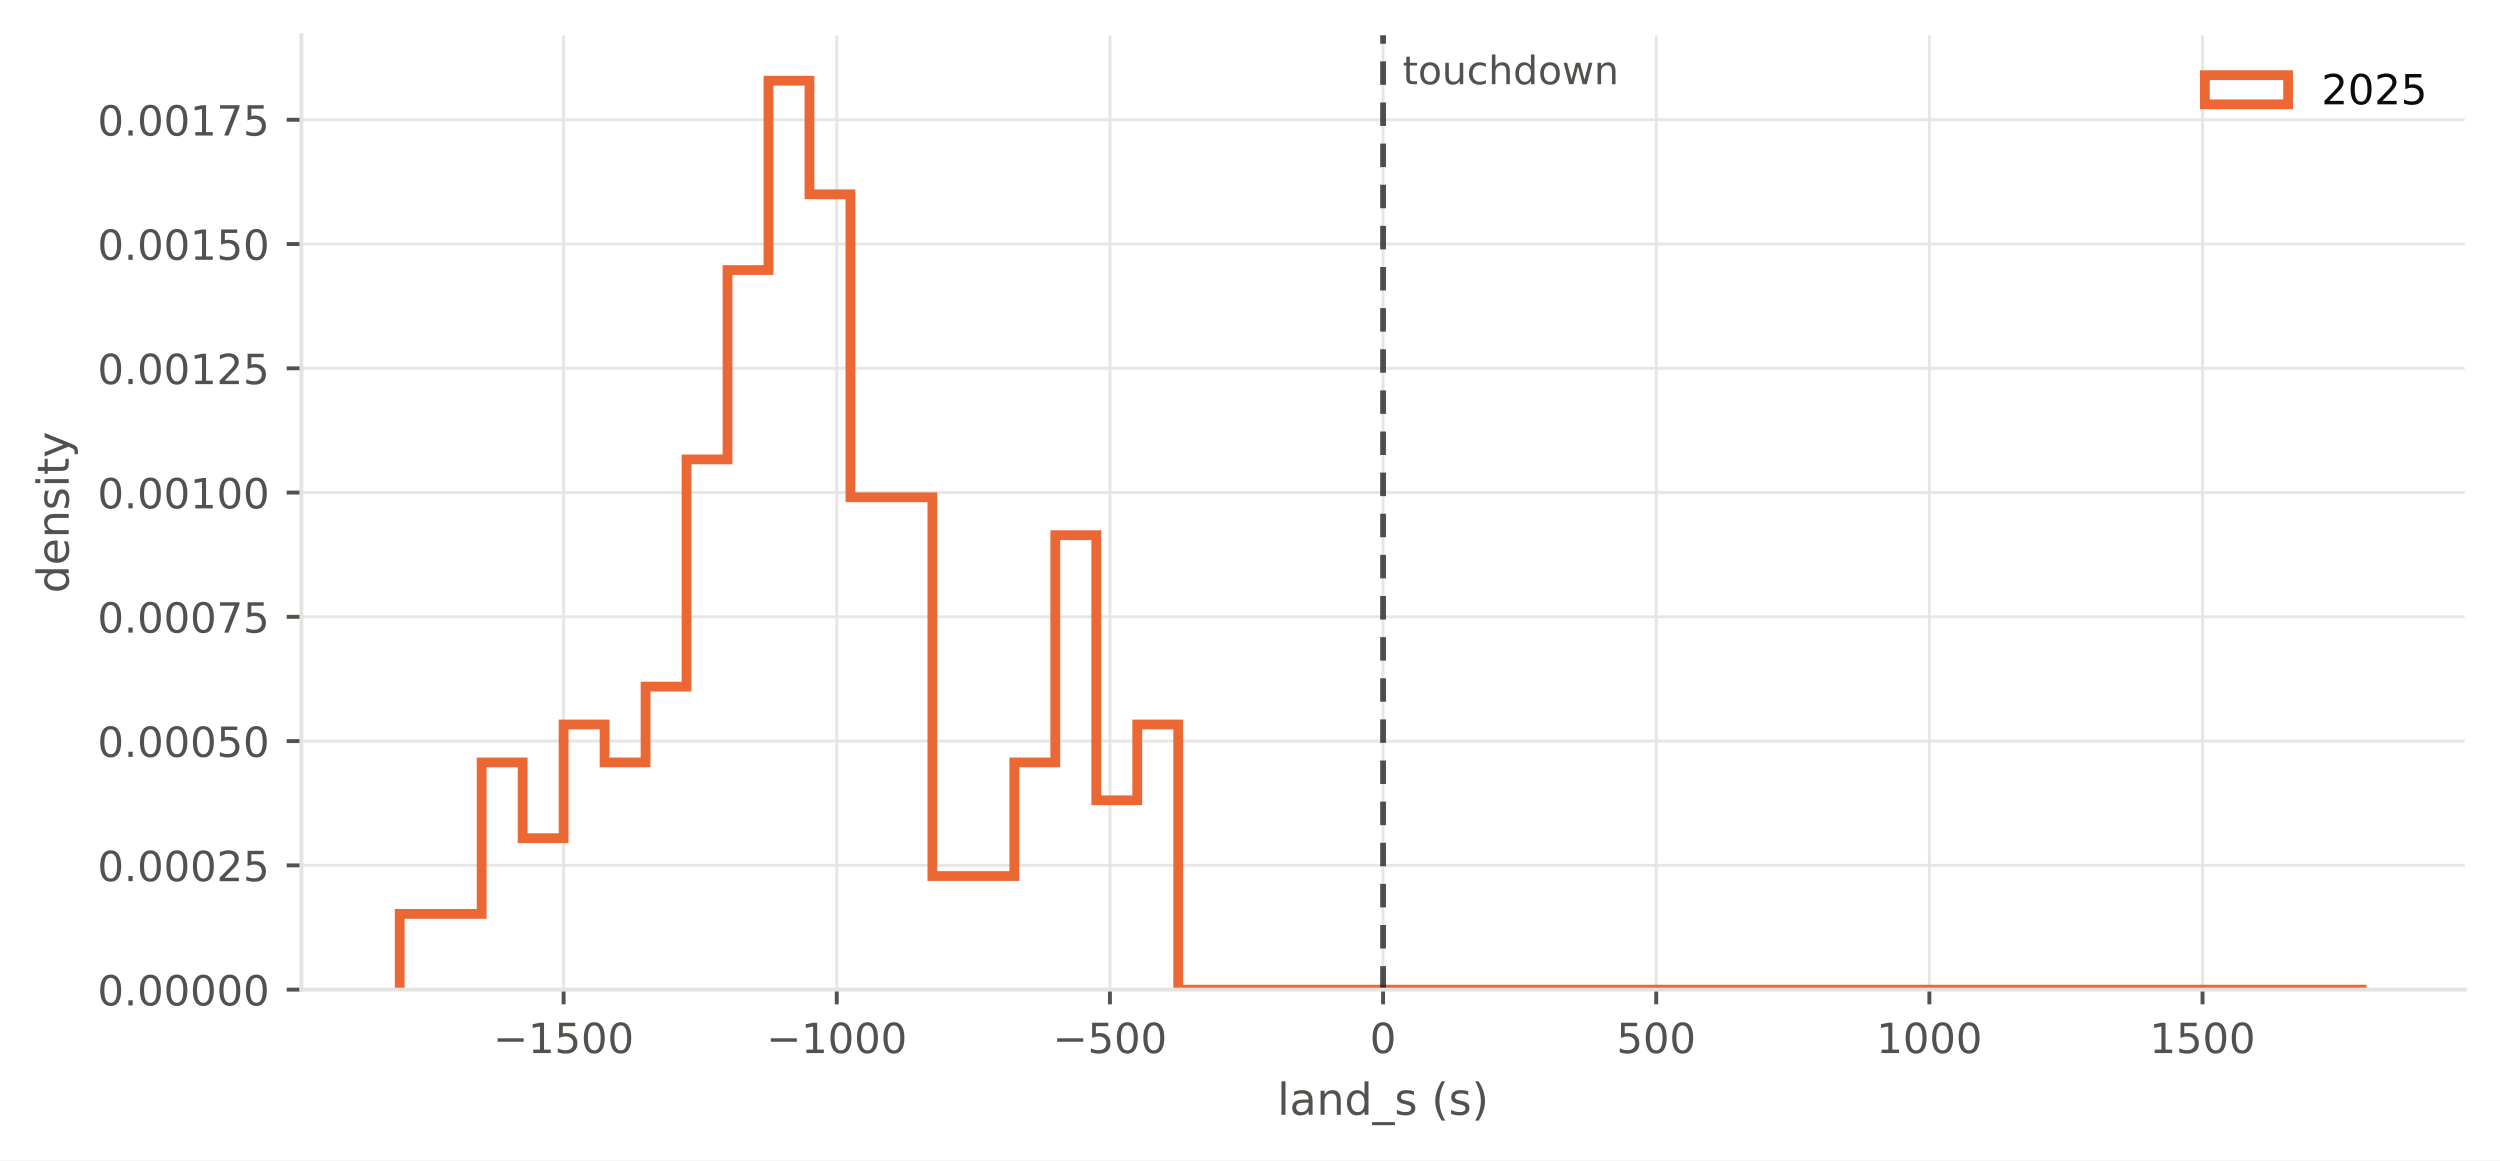
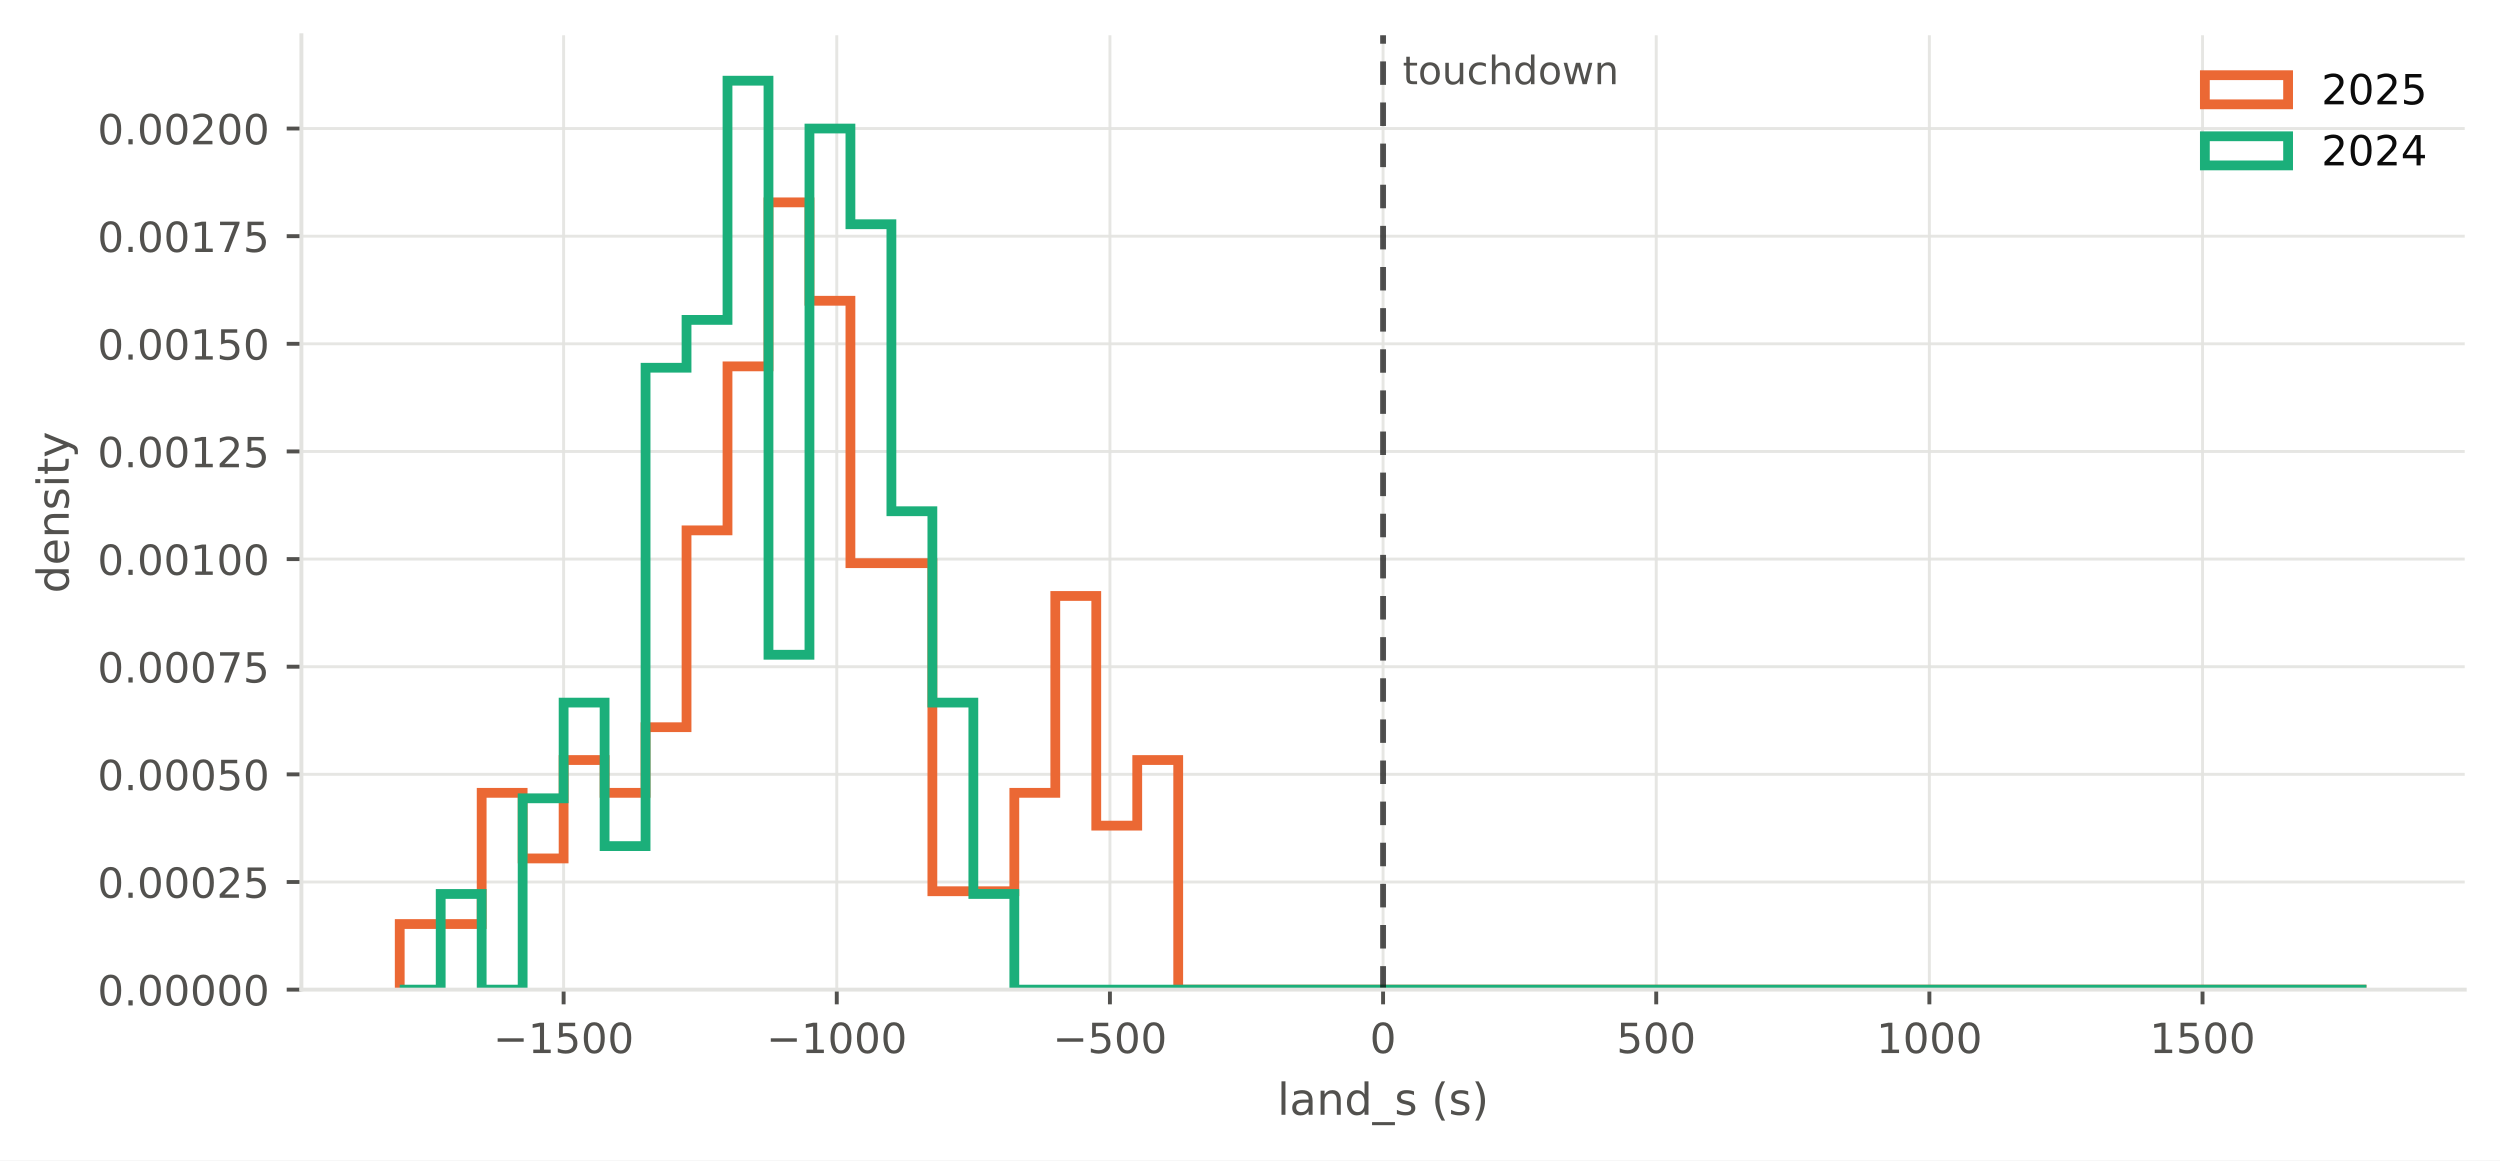
<svg xmlns="http://www.w3.org/2000/svg" xmlns:xlink="http://www.w3.org/1999/xlink" width="510.633pt" height="237.022pt" viewBox="0 0 510.633 237.022" version="1.1">
  <defs>
    <style type="text/css">*{stroke-linejoin: round; stroke-linecap: butt}</style>
  </defs>
  <g id="figure_1">
    <g id="patch_1">
      <path d="M 0 237.022  L 510.633 237.022  L 510.633 0  L 0 0  z " style="fill: #ffffff" />
    </g>
    <g id="axes_1">
      <g id="patch_2">
        <path d="M 61.56 202.135  L 503.433 202.135  L 503.433 7.2  L 61.56 7.2  z " style="fill: #ffffff" />
      </g>
      <g id="matplotlib.axis_1">
        <g id="xtick_1">
          <g id="line2d_1">
-             <path d="M 115.121 202.135  L 115.121 7.2  " clip-path="url(#pc9e63bbd7b)" style="fill: none; stroke: #e3e3e0; stroke-opacity: 0.9; stroke-width: 0.6; stroke-linecap: square" />
+             <path d="M 115.121 202.135  L 115.121 7.2  " clip-path="url(#pbd5576eb30)" style="fill: none; stroke: #e3e3e0; stroke-opacity: 0.9; stroke-width: 0.6; stroke-linecap: square" />
          </g>
          <g id="line2d_2">
            <defs>
-               <path id="mfdd8ce9724" d="M 0 0  L 0 3  " style="stroke: #52514e; stroke-width: 0.8" />
+               <path id="mce27f25fb5" d="M 0 0  L 0 3  " style="stroke: #52514e; stroke-width: 0.8" />
            </defs>
            <g>
-               <use xlink:href="#mfdd8ce9724" x="115.121" y="202.135" style="fill: #52514e; stroke: #52514e; stroke-width: 0.8" />
+               <use xlink:href="#mce27f25fb5" x="115.121" y="202.135" style="fill: #52514e; stroke: #52514e; stroke-width: 0.8" />
            </g>
          </g>
          <g id="text_1">
            <g style="fill: #52514e" transform="translate(100.7432 215.0939) scale(0.085 -0.085)">
              <defs>
                <path id="DejaVuSans-2212" d="M 678 2272  L 4684 2272  L 4684 1741  L 678 1741  L 678 2272  z " transform="scale(0.015625)" />
                <path id="DejaVuSans-31" d="M 794 531  L 1825 531  L 1825 4091  L 703 3866  L 703 4441  L 1819 4666  L 2450 4666  L 2450 531  L 3481 531  L 3481 0  L 794 0  L 794 531  z " transform="scale(0.015625)" />
                <path id="DejaVuSans-35" d="M 691 4666  L 3169 4666  L 3169 4134  L 1269 4134  L 1269 2991  Q 1406 3038 1543 3061  Q 1681 3084 1819 3084  Q 2600 3084 3056 2656  Q 3513 2228 3513 1497  Q 3513 744 3044 326  Q 2575 -91 1722 -91  Q 1428 -91 1123 -41  Q 819 9 494 109  L 494 744  Q 775 591 1075 516  Q 1375 441 1709 441  Q 2250 441 2565 725  Q 2881 1009 2881 1497  Q 2881 1984 2565 2268  Q 2250 2553 1709 2553  Q 1456 2553 1204 2497  Q 953 2441 691 2322  L 691 4666  z " transform="scale(0.015625)" />
                <path id="DejaVuSans-30" d="M 2034 4250  Q 1547 4250 1301 3770  Q 1056 3291 1056 2328  Q 1056 1369 1301 889  Q 1547 409 2034 409  Q 2525 409 2770 889  Q 3016 1369 3016 2328  Q 3016 3291 2770 3770  Q 2525 4250 2034 4250  z M 2034 4750  Q 2819 4750 3233 4129  Q 3647 3509 3647 2328  Q 3647 1150 3233 529  Q 2819 -91 2034 -91  Q 1250 -91 836 529  Q 422 1150 422 2328  Q 422 3509 836 4129  Q 1250 4750 2034 4750  z " transform="scale(0.015625)" />
              </defs>
              <use xlink:href="#DejaVuSans-2212" />
              <use xlink:href="#DejaVuSans-31" transform="translate(83.78906 0)" />
              <use xlink:href="#DejaVuSans-35" transform="translate(147.4121 0)" />
              <use xlink:href="#DejaVuSans-30" transform="translate(211.0352 0)" />
              <use xlink:href="#DejaVuSans-30" transform="translate(274.6582 0)" />
            </g>
          </g>
        </g>
        <g id="xtick_2">
          <g id="line2d_3">
-             <path d="M 170.913 202.135  L 170.913 7.2  " clip-path="url(#pc9e63bbd7b)" style="fill: none; stroke: #e3e3e0; stroke-opacity: 0.9; stroke-width: 0.6; stroke-linecap: square" />
+             <path d="M 170.913 202.135  L 170.913 7.2  " clip-path="url(#pbd5576eb30)" style="fill: none; stroke: #e3e3e0; stroke-opacity: 0.9; stroke-width: 0.6; stroke-linecap: square" />
          </g>
          <g id="line2d_4">
            <g>
-               <use xlink:href="#mfdd8ce9724" x="170.913" y="202.135" style="fill: #52514e; stroke: #52514e; stroke-width: 0.8" />
+               <use xlink:href="#mce27f25fb5" x="170.913" y="202.135" style="fill: #52514e; stroke: #52514e; stroke-width: 0.8" />
            </g>
          </g>
          <g id="text_2">
            <g style="fill: #52514e" transform="translate(156.5352 215.0939) scale(0.085 -0.085)">
              <use xlink:href="#DejaVuSans-2212" />
              <use xlink:href="#DejaVuSans-31" transform="translate(83.78906 0)" />
              <use xlink:href="#DejaVuSans-30" transform="translate(147.4121 0)" />
              <use xlink:href="#DejaVuSans-30" transform="translate(211.0352 0)" />
              <use xlink:href="#DejaVuSans-30" transform="translate(274.6582 0)" />
            </g>
          </g>
        </g>
        <g id="xtick_3">
          <g id="line2d_5">
-             <path d="M 226.705 202.135  L 226.705 7.2  " clip-path="url(#pc9e63bbd7b)" style="fill: none; stroke: #e3e3e0; stroke-opacity: 0.9; stroke-width: 0.6; stroke-linecap: square" />
+             <path d="M 226.705 202.135  L 226.705 7.2  " clip-path="url(#pbd5576eb30)" style="fill: none; stroke: #e3e3e0; stroke-opacity: 0.9; stroke-width: 0.6; stroke-linecap: square" />
          </g>
          <g id="line2d_6">
            <g>
-               <use xlink:href="#mfdd8ce9724" x="226.705" y="202.135" style="fill: #52514e; stroke: #52514e; stroke-width: 0.8" />
+               <use xlink:href="#mce27f25fb5" x="226.705" y="202.135" style="fill: #52514e; stroke: #52514e; stroke-width: 0.8" />
            </g>
          </g>
          <g id="text_3">
            <g style="fill: #52514e" transform="translate(215.0313 215.0939) scale(0.085 -0.085)">
              <use xlink:href="#DejaVuSans-2212" />
              <use xlink:href="#DejaVuSans-35" transform="translate(83.78906 0)" />
              <use xlink:href="#DejaVuSans-30" transform="translate(147.4121 0)" />
              <use xlink:href="#DejaVuSans-30" transform="translate(211.0352 0)" />
            </g>
          </g>
        </g>
        <g id="xtick_4">
          <g id="line2d_7">
-             <path d="M 282.497 202.135  L 282.497 7.2  " clip-path="url(#pc9e63bbd7b)" style="fill: none; stroke: #e3e3e0; stroke-opacity: 0.9; stroke-width: 0.6; stroke-linecap: square" />
+             <path d="M 282.497 202.135  L 282.497 7.2  " clip-path="url(#pbd5576eb30)" style="fill: none; stroke: #e3e3e0; stroke-opacity: 0.9; stroke-width: 0.6; stroke-linecap: square" />
          </g>
          <g id="line2d_8">
            <g>
-               <use xlink:href="#mfdd8ce9724" x="282.497" y="202.135" style="fill: #52514e; stroke: #52514e; stroke-width: 0.8" />
+               <use xlink:href="#mce27f25fb5" x="282.497" y="202.135" style="fill: #52514e; stroke: #52514e; stroke-width: 0.8" />
            </g>
          </g>
          <g id="text_4">
            <g style="fill: #52514e" transform="translate(279.7928 215.0939) scale(0.085 -0.085)">
              <use xlink:href="#DejaVuSans-30" />
            </g>
          </g>
        </g>
        <g id="xtick_5">
          <g id="line2d_9">
-             <path d="M 338.289 202.135  L 338.289 7.2  " clip-path="url(#pc9e63bbd7b)" style="fill: none; stroke: #e3e3e0; stroke-opacity: 0.9; stroke-width: 0.6; stroke-linecap: square" />
+             <path d="M 338.289 202.135  L 338.289 7.2  " clip-path="url(#pbd5576eb30)" style="fill: none; stroke: #e3e3e0; stroke-opacity: 0.9; stroke-width: 0.6; stroke-linecap: square" />
          </g>
          <g id="line2d_10">
            <g>
-               <use xlink:href="#mfdd8ce9724" x="338.289" y="202.135" style="fill: #52514e; stroke: #52514e; stroke-width: 0.8" />
+               <use xlink:href="#mce27f25fb5" x="338.289" y="202.135" style="fill: #52514e; stroke: #52514e; stroke-width: 0.8" />
            </g>
          </g>
          <g id="text_5">
            <g style="fill: #52514e" transform="translate(330.1767 215.0939) scale(0.085 -0.085)">
              <use xlink:href="#DejaVuSans-35" />
              <use xlink:href="#DejaVuSans-30" transform="translate(63.62305 0)" />
              <use xlink:href="#DejaVuSans-30" transform="translate(127.2461 0)" />
            </g>
          </g>
        </g>
        <g id="xtick_6">
          <g id="line2d_11">
-             <path d="M 394.081 202.135  L 394.081 7.2  " clip-path="url(#pc9e63bbd7b)" style="fill: none; stroke: #e3e3e0; stroke-opacity: 0.9; stroke-width: 0.6; stroke-linecap: square" />
+             <path d="M 394.081 202.135  L 394.081 7.2  " clip-path="url(#pbd5576eb30)" style="fill: none; stroke: #e3e3e0; stroke-opacity: 0.9; stroke-width: 0.6; stroke-linecap: square" />
          </g>
          <g id="line2d_12">
            <g>
-               <use xlink:href="#mfdd8ce9724" x="394.081" y="202.135" style="fill: #52514e; stroke: #52514e; stroke-width: 0.8" />
+               <use xlink:href="#mce27f25fb5" x="394.081" y="202.135" style="fill: #52514e; stroke: #52514e; stroke-width: 0.8" />
            </g>
          </g>
          <g id="text_6">
            <g style="fill: #52514e" transform="translate(383.2646 215.0939) scale(0.085 -0.085)">
              <use xlink:href="#DejaVuSans-31" />
              <use xlink:href="#DejaVuSans-30" transform="translate(63.62305 0)" />
              <use xlink:href="#DejaVuSans-30" transform="translate(127.2461 0)" />
              <use xlink:href="#DejaVuSans-30" transform="translate(190.8691 0)" />
            </g>
          </g>
        </g>
        <g id="xtick_7">
          <g id="line2d_13">
-             <path d="M 449.873 202.135  L 449.873 7.2  " clip-path="url(#pc9e63bbd7b)" style="fill: none; stroke: #e3e3e0; stroke-opacity: 0.9; stroke-width: 0.6; stroke-linecap: square" />
+             <path d="M 449.873 202.135  L 449.873 7.2  " clip-path="url(#pbd5576eb30)" style="fill: none; stroke: #e3e3e0; stroke-opacity: 0.9; stroke-width: 0.6; stroke-linecap: square" />
          </g>
          <g id="line2d_14">
            <g>
-               <use xlink:href="#mfdd8ce9724" x="449.873" y="202.135" style="fill: #52514e; stroke: #52514e; stroke-width: 0.8" />
+               <use xlink:href="#mce27f25fb5" x="449.873" y="202.135" style="fill: #52514e; stroke: #52514e; stroke-width: 0.8" />
            </g>
          </g>
          <g id="text_7">
            <g style="fill: #52514e" transform="translate(439.0566 215.0939) scale(0.085 -0.085)">
              <use xlink:href="#DejaVuSans-31" />
              <use xlink:href="#DejaVuSans-35" transform="translate(63.62305 0)" />
              <use xlink:href="#DejaVuSans-30" transform="translate(127.2461 0)" />
              <use xlink:href="#DejaVuSans-30" transform="translate(190.8691 0)" />
            </g>
          </g>
        </g>
        <g id="text_8">
          <g style="fill: #52514e" transform="translate(260.9003 227.7002) scale(0.09 -0.09)">
            <defs>
              <path id="DejaVuSans-6c" d="M 603 4863  L 1178 4863  L 1178 0  L 603 0  L 603 4863  z " transform="scale(0.015625)" />
              <path id="DejaVuSans-61" d="M 2194 1759  Q 1497 1759 1228 1600  Q 959 1441 959 1056  Q 959 750 1161 570  Q 1363 391 1709 391  Q 2188 391 2477 730  Q 2766 1069 2766 1631  L 2766 1759  L 2194 1759  z M 3341 1997  L 3341 0  L 2766 0  L 2766 531  Q 2569 213 2275 61  Q 1981 -91 1556 -91  Q 1019 -91 701 211  Q 384 513 384 1019  Q 384 1609 779 1909  Q 1175 2209 1959 2209  L 2766 2209  L 2766 2266  Q 2766 2663 2505 2880  Q 2244 3097 1772 3097  Q 1472 3097 1187 3025  Q 903 2953 641 2809  L 641 3341  Q 956 3463 1253 3523  Q 1550 3584 1831 3584  Q 2591 3584 2966 3190  Q 3341 2797 3341 1997  z " transform="scale(0.015625)" />
              <path id="DejaVuSans-6e" d="M 3513 2113  L 3513 0  L 2938 0  L 2938 2094  Q 2938 2591 2744 2837  Q 2550 3084 2163 3084  Q 1697 3084 1428 2787  Q 1159 2491 1159 1978  L 1159 0  L 581 0  L 581 3500  L 1159 3500  L 1159 2956  Q 1366 3272 1645 3428  Q 1925 3584 2291 3584  Q 2894 3584 3203 3211  Q 3513 2838 3513 2113  z " transform="scale(0.015625)" />
              <path id="DejaVuSans-64" d="M 2906 2969  L 2906 4863  L 3481 4863  L 3481 0  L 2906 0  L 2906 525  Q 2725 213 2448 61  Q 2172 -91 1784 -91  Q 1150 -91 751 415  Q 353 922 353 1747  Q 353 2572 751 3078  Q 1150 3584 1784 3584  Q 2172 3584 2448 3432  Q 2725 3281 2906 2969  z M 947 1747  Q 947 1113 1208 752  Q 1469 391 1925 391  Q 2381 391 2643 752  Q 2906 1113 2906 1747  Q 2906 2381 2643 2742  Q 2381 3103 1925 3103  Q 1469 3103 1208 2742  Q 947 2381 947 1747  z " transform="scale(0.015625)" />
              <path id="DejaVuSans-5f" d="M 3263 -1063  L 3263 -1509  L -63 -1509  L -63 -1063  L 3263 -1063  z " transform="scale(0.015625)" />
              <path id="DejaVuSans-73" d="M 2834 3397  L 2834 2853  Q 2591 2978 2328 3040  Q 2066 3103 1784 3103  Q 1356 3103 1142 2972  Q 928 2841 928 2578  Q 928 2378 1081 2264  Q 1234 2150 1697 2047  L 1894 2003  Q 2506 1872 2764 1633  Q 3022 1394 3022 966  Q 3022 478 2636 193  Q 2250 -91 1575 -91  Q 1294 -91 989 -36  Q 684 19 347 128  L 347 722  Q 666 556 975 473  Q 1284 391 1588 391  Q 1994 391 2212 530  Q 2431 669 2431 922  Q 2431 1156 2273 1281  Q 2116 1406 1581 1522  L 1381 1569  Q 847 1681 609 1914  Q 372 2147 372 2553  Q 372 3047 722 3315  Q 1072 3584 1716 3584  Q 2034 3584 2315 3537  Q 2597 3491 2834 3397  z " transform="scale(0.015625)" />
              <path id="DejaVuSans-20" transform="scale(0.015625)" />
              <path id="DejaVuSans-28" d="M 1984 4856  Q 1566 4138 1362 3434  Q 1159 2731 1159 2009  Q 1159 1288 1364 580  Q 1569 -128 1984 -844  L 1484 -844  Q 1016 -109 783 600  Q 550 1309 550 2009  Q 550 2706 781 3412  Q 1013 4119 1484 4856  L 1984 4856  z " transform="scale(0.015625)" />
              <path id="DejaVuSans-29" d="M 513 4856  L 1013 4856  Q 1481 4119 1714 3412  Q 1947 2706 1947 2009  Q 1947 1309 1714 600  Q 1481 -109 1013 -844  L 513 -844  Q 928 -128 1133 580  Q 1338 1288 1338 2009  Q 1338 2731 1133 3434  Q 928 4138 513 4856  z " transform="scale(0.015625)" />
            </defs>
            <use xlink:href="#DejaVuSans-6c" />
            <use xlink:href="#DejaVuSans-61" transform="translate(27.7832 0)" />
            <use xlink:href="#DejaVuSans-6e" transform="translate(89.0625 0)" />
            <use xlink:href="#DejaVuSans-64" transform="translate(152.4414 0)" />
            <use xlink:href="#DejaVuSans-5f" transform="translate(215.918 0)" />
            <use xlink:href="#DejaVuSans-73" transform="translate(265.918 0)" />
            <use xlink:href="#DejaVuSans-20" transform="translate(318.0176 0)" />
            <use xlink:href="#DejaVuSans-28" transform="translate(349.8047 0)" />
            <use xlink:href="#DejaVuSans-73" transform="translate(388.8184 0)" />
            <use xlink:href="#DejaVuSans-29" transform="translate(440.918 0)" />
          </g>
        </g>
      </g>
      <g id="matplotlib.axis_2">
        <g id="ytick_1">
          <g id="line2d_15">
-             <path d="M 61.56 202.135  L 503.433 202.135  " clip-path="url(#pc9e63bbd7b)" style="fill: none; stroke: #e3e3e0; stroke-opacity: 0.9; stroke-width: 0.6; stroke-linecap: square" />
+             <path d="M 61.56 202.135  L 503.433 202.135  " clip-path="url(#pbd5576eb30)" style="fill: none; stroke: #e3e3e0; stroke-opacity: 0.9; stroke-width: 0.6; stroke-linecap: square" />
          </g>
          <g id="line2d_16">
            <defs>
-               <path id="m36b3b65244" d="M 0 0  L -3 0  " style="stroke: #52514e; stroke-width: 0.8" />
+               <path id="m696fc2df79" d="M 0 0  L -3 0  " style="stroke: #52514e; stroke-width: 0.8" />
            </defs>
            <g>
-               <use xlink:href="#m36b3b65244" x="61.56" y="202.135" style="fill: #52514e; stroke: #52514e; stroke-width: 0.8" />
+               <use xlink:href="#m696fc2df79" x="61.56" y="202.135" style="fill: #52514e; stroke: #52514e; stroke-width: 0.8" />
            </g>
          </g>
          <g id="text_9">
            <g style="fill: #52514e" transform="translate(19.91031 205.3646) scale(0.085 -0.085)">
              <defs>
                <path id="DejaVuSans-2e" d="M 684 794  L 1344 794  L 1344 0  L 684 0  L 684 794  z " transform="scale(0.015625)" />
              </defs>
              <use xlink:href="#DejaVuSans-30" />
              <use xlink:href="#DejaVuSans-2e" transform="translate(63.62305 0)" />
              <use xlink:href="#DejaVuSans-30" transform="translate(95.41016 0)" />
              <use xlink:href="#DejaVuSans-30" transform="translate(159.0332 0)" />
              <use xlink:href="#DejaVuSans-30" transform="translate(222.6562 0)" />
              <use xlink:href="#DejaVuSans-30" transform="translate(286.2793 0)" />
              <use xlink:href="#DejaVuSans-30" transform="translate(349.9023 0)" />
            </g>
          </g>
        </g>
        <g id="ytick_2">
          <g id="line2d_17">
-             <path d="M 61.56 176.753  L 503.433 176.753  " clip-path="url(#pc9e63bbd7b)" style="fill: none; stroke: #e3e3e0; stroke-opacity: 0.9; stroke-width: 0.6; stroke-linecap: square" />
+             <path d="M 61.56 180.15  L 503.433 180.15  " clip-path="url(#pbd5576eb30)" style="fill: none; stroke: #e3e3e0; stroke-opacity: 0.9; stroke-width: 0.6; stroke-linecap: square" />
          </g>
          <g id="line2d_18">
            <g>
-               <use xlink:href="#m36b3b65244" x="61.56" y="176.753" style="fill: #52514e; stroke: #52514e; stroke-width: 0.8" />
+               <use xlink:href="#m696fc2df79" x="61.56" y="180.15" style="fill: #52514e; stroke: #52514e; stroke-width: 0.8" />
            </g>
          </g>
          <g id="text_10">
-             <g style="fill: #52514e" transform="translate(19.91031 179.9824) scale(0.085 -0.085)">
+             <g style="fill: #52514e" transform="translate(19.91031 183.3794) scale(0.085 -0.085)">
              <defs>
                <path id="DejaVuSans-32" d="M 1228 531  L 3431 531  L 3431 0  L 469 0  L 469 531  Q 828 903 1448 1529  Q 2069 2156 2228 2338  Q 2531 2678 2651 2914  Q 2772 3150 2772 3378  Q 2772 3750 2511 3984  Q 2250 4219 1831 4219  Q 1534 4219 1204 4116  Q 875 4013 500 3803  L 500 4441  Q 881 4594 1212 4672  Q 1544 4750 1819 4750  Q 2544 4750 2975 4387  Q 3406 4025 3406 3419  Q 3406 3131 3298 2873  Q 3191 2616 2906 2266  Q 2828 2175 2409 1742  Q 1991 1309 1228 531  z " transform="scale(0.015625)" />
              </defs>
              <use xlink:href="#DejaVuSans-30" />
              <use xlink:href="#DejaVuSans-2e" transform="translate(63.62305 0)" />
              <use xlink:href="#DejaVuSans-30" transform="translate(95.41016 0)" />
              <use xlink:href="#DejaVuSans-30" transform="translate(159.0332 0)" />
              <use xlink:href="#DejaVuSans-30" transform="translate(222.6562 0)" />
              <use xlink:href="#DejaVuSans-32" transform="translate(286.2793 0)" />
              <use xlink:href="#DejaVuSans-35" transform="translate(349.9023 0)" />
            </g>
          </g>
        </g>
        <g id="ytick_3">
          <g id="line2d_19">
-             <path d="M 61.56 151.371  L 503.433 151.371  " clip-path="url(#pc9e63bbd7b)" style="fill: none; stroke: #e3e3e0; stroke-opacity: 0.9; stroke-width: 0.6; stroke-linecap: square" />
+             <path d="M 61.56 158.165  L 503.433 158.165  " clip-path="url(#pbd5576eb30)" style="fill: none; stroke: #e3e3e0; stroke-opacity: 0.9; stroke-width: 0.6; stroke-linecap: square" />
          </g>
          <g id="line2d_20">
            <g>
-               <use xlink:href="#m36b3b65244" x="61.56" y="151.371" style="fill: #52514e; stroke: #52514e; stroke-width: 0.8" />
+               <use xlink:href="#m696fc2df79" x="61.56" y="158.165" style="fill: #52514e; stroke: #52514e; stroke-width: 0.8" />
            </g>
          </g>
          <g id="text_11">
-             <g style="fill: #52514e" transform="translate(19.91031 154.6002) scale(0.085 -0.085)">
+             <g style="fill: #52514e" transform="translate(19.91031 161.3942) scale(0.085 -0.085)">
              <use xlink:href="#DejaVuSans-30" />
              <use xlink:href="#DejaVuSans-2e" transform="translate(63.62305 0)" />
              <use xlink:href="#DejaVuSans-30" transform="translate(95.41016 0)" />
              <use xlink:href="#DejaVuSans-30" transform="translate(159.0332 0)" />
              <use xlink:href="#DejaVuSans-30" transform="translate(222.6562 0)" />
              <use xlink:href="#DejaVuSans-35" transform="translate(286.2793 0)" />
              <use xlink:href="#DejaVuSans-30" transform="translate(349.9023 0)" />
            </g>
          </g>
        </g>
        <g id="ytick_4">
          <g id="line2d_21">
-             <path d="M 61.56 125.989  L 503.433 125.989  " clip-path="url(#pc9e63bbd7b)" style="fill: none; stroke: #e3e3e0; stroke-opacity: 0.9; stroke-width: 0.6; stroke-linecap: square" />
+             <path d="M 61.56 136.18  L 503.433 136.18  " clip-path="url(#pbd5576eb30)" style="fill: none; stroke: #e3e3e0; stroke-opacity: 0.9; stroke-width: 0.6; stroke-linecap: square" />
          </g>
          <g id="line2d_22">
            <g>
-               <use xlink:href="#m36b3b65244" x="61.56" y="125.989" style="fill: #52514e; stroke: #52514e; stroke-width: 0.8" />
+               <use xlink:href="#m696fc2df79" x="61.56" y="136.18" style="fill: #52514e; stroke: #52514e; stroke-width: 0.8" />
            </g>
          </g>
          <g id="text_12">
-             <g style="fill: #52514e" transform="translate(19.91031 129.218) scale(0.085 -0.085)">
+             <g style="fill: #52514e" transform="translate(19.91031 139.409) scale(0.085 -0.085)">
              <defs>
                <path id="DejaVuSans-37" d="M 525 4666  L 3525 4666  L 3525 4397  L 1831 0  L 1172 0  L 2766 4134  L 525 4134  L 525 4666  z " transform="scale(0.015625)" />
              </defs>
              <use xlink:href="#DejaVuSans-30" />
              <use xlink:href="#DejaVuSans-2e" transform="translate(63.62305 0)" />
              <use xlink:href="#DejaVuSans-30" transform="translate(95.41016 0)" />
              <use xlink:href="#DejaVuSans-30" transform="translate(159.0332 0)" />
              <use xlink:href="#DejaVuSans-30" transform="translate(222.6562 0)" />
              <use xlink:href="#DejaVuSans-37" transform="translate(286.2793 0)" />
              <use xlink:href="#DejaVuSans-35" transform="translate(349.9023 0)" />
            </g>
          </g>
        </g>
        <g id="ytick_5">
          <g id="line2d_23">
-             <path d="M 61.56 100.606  L 503.433 100.606  " clip-path="url(#pc9e63bbd7b)" style="fill: none; stroke: #e3e3e0; stroke-opacity: 0.9; stroke-width: 0.6; stroke-linecap: square" />
+             <path d="M 61.56 114.195  L 503.433 114.195  " clip-path="url(#pbd5576eb30)" style="fill: none; stroke: #e3e3e0; stroke-opacity: 0.9; stroke-width: 0.6; stroke-linecap: square" />
          </g>
          <g id="line2d_24">
            <g>
-               <use xlink:href="#m36b3b65244" x="61.56" y="100.606" style="fill: #52514e; stroke: #52514e; stroke-width: 0.8" />
+               <use xlink:href="#m696fc2df79" x="61.56" y="114.195" style="fill: #52514e; stroke: #52514e; stroke-width: 0.8" />
            </g>
          </g>
          <g id="text_13">
-             <g style="fill: #52514e" transform="translate(19.91031 103.8358) scale(0.085 -0.085)">
+             <g style="fill: #52514e" transform="translate(19.91031 117.4239) scale(0.085 -0.085)">
              <use xlink:href="#DejaVuSans-30" />
              <use xlink:href="#DejaVuSans-2e" transform="translate(63.62305 0)" />
              <use xlink:href="#DejaVuSans-30" transform="translate(95.41016 0)" />
              <use xlink:href="#DejaVuSans-30" transform="translate(159.0332 0)" />
              <use xlink:href="#DejaVuSans-31" transform="translate(222.6562 0)" />
              <use xlink:href="#DejaVuSans-30" transform="translate(286.2793 0)" />
              <use xlink:href="#DejaVuSans-30" transform="translate(349.9023 0)" />
            </g>
          </g>
        </g>
        <g id="ytick_6">
          <g id="line2d_25">
-             <path d="M 61.56 75.224  L 503.433 75.224  " clip-path="url(#pc9e63bbd7b)" style="fill: none; stroke: #e3e3e0; stroke-opacity: 0.9; stroke-width: 0.6; stroke-linecap: square" />
+             <path d="M 61.56 92.209  L 503.433 92.209  " clip-path="url(#pbd5576eb30)" style="fill: none; stroke: #e3e3e0; stroke-opacity: 0.9; stroke-width: 0.6; stroke-linecap: square" />
          </g>
          <g id="line2d_26">
            <g>
-               <use xlink:href="#m36b3b65244" x="61.56" y="75.224" style="fill: #52514e; stroke: #52514e; stroke-width: 0.8" />
+               <use xlink:href="#m696fc2df79" x="61.56" y="92.209" style="fill: #52514e; stroke: #52514e; stroke-width: 0.8" />
            </g>
          </g>
          <g id="text_14">
-             <g style="fill: #52514e" transform="translate(19.91031 78.45361) scale(0.085 -0.085)">
+             <g style="fill: #52514e" transform="translate(19.91031 95.43868) scale(0.085 -0.085)">
              <use xlink:href="#DejaVuSans-30" />
              <use xlink:href="#DejaVuSans-2e" transform="translate(63.62305 0)" />
              <use xlink:href="#DejaVuSans-30" transform="translate(95.41016 0)" />
              <use xlink:href="#DejaVuSans-30" transform="translate(159.0332 0)" />
              <use xlink:href="#DejaVuSans-31" transform="translate(222.6562 0)" />
              <use xlink:href="#DejaVuSans-32" transform="translate(286.2793 0)" />
              <use xlink:href="#DejaVuSans-35" transform="translate(349.9023 0)" />
            </g>
          </g>
        </g>
        <g id="ytick_7">
          <g id="line2d_27">
-             <path d="M 61.56 49.842  L 503.433 49.842  " clip-path="url(#pc9e63bbd7b)" style="fill: none; stroke: #e3e3e0; stroke-opacity: 0.9; stroke-width: 0.6; stroke-linecap: square" />
+             <path d="M 61.56 70.224  L 503.433 70.224  " clip-path="url(#pbd5576eb30)" style="fill: none; stroke: #e3e3e0; stroke-opacity: 0.9; stroke-width: 0.6; stroke-linecap: square" />
          </g>
          <g id="line2d_28">
            <g>
-               <use xlink:href="#m36b3b65244" x="61.56" y="49.842" style="fill: #52514e; stroke: #52514e; stroke-width: 0.8" />
+               <use xlink:href="#m696fc2df79" x="61.56" y="70.224" style="fill: #52514e; stroke: #52514e; stroke-width: 0.8" />
            </g>
          </g>
          <g id="text_15">
-             <g style="fill: #52514e" transform="translate(19.91031 53.07142) scale(0.085 -0.085)">
+             <g style="fill: #52514e" transform="translate(19.91031 73.45351) scale(0.085 -0.085)">
              <use xlink:href="#DejaVuSans-30" />
              <use xlink:href="#DejaVuSans-2e" transform="translate(63.62305 0)" />
              <use xlink:href="#DejaVuSans-30" transform="translate(95.41016 0)" />
              <use xlink:href="#DejaVuSans-30" transform="translate(159.0332 0)" />
              <use xlink:href="#DejaVuSans-31" transform="translate(222.6562 0)" />
              <use xlink:href="#DejaVuSans-35" transform="translate(286.2793 0)" />
              <use xlink:href="#DejaVuSans-30" transform="translate(349.9023 0)" />
            </g>
          </g>
        </g>
        <g id="ytick_8">
          <g id="line2d_29">
-             <path d="M 61.56 24.46  L 503.433 24.46  " clip-path="url(#pc9e63bbd7b)" style="fill: none; stroke: #e3e3e0; stroke-opacity: 0.9; stroke-width: 0.6; stroke-linecap: square" />
+             <path d="M 61.56 48.239  L 503.433 48.239  " clip-path="url(#pbd5576eb30)" style="fill: none; stroke: #e3e3e0; stroke-opacity: 0.9; stroke-width: 0.6; stroke-linecap: square" />
          </g>
          <g id="line2d_30">
            <g>
-               <use xlink:href="#m36b3b65244" x="61.56" y="24.46" style="fill: #52514e; stroke: #52514e; stroke-width: 0.8" />
+               <use xlink:href="#m696fc2df79" x="61.56" y="48.239" style="fill: #52514e; stroke: #52514e; stroke-width: 0.8" />
            </g>
          </g>
          <g id="text_16">
-             <g style="fill: #52514e" transform="translate(19.91031 27.68923) scale(0.085 -0.085)">
+             <g style="fill: #52514e" transform="translate(19.91031 51.46833) scale(0.085 -0.085)">
              <use xlink:href="#DejaVuSans-30" />
              <use xlink:href="#DejaVuSans-2e" transform="translate(63.62305 0)" />
              <use xlink:href="#DejaVuSans-30" transform="translate(95.41016 0)" />
              <use xlink:href="#DejaVuSans-30" transform="translate(159.0332 0)" />
              <use xlink:href="#DejaVuSans-31" transform="translate(222.6562 0)" />
              <use xlink:href="#DejaVuSans-37" transform="translate(286.2793 0)" />
              <use xlink:href="#DejaVuSans-35" transform="translate(349.9023 0)" />
            </g>
          </g>
        </g>
-         <g id="text_17">
+         <g id="ytick_9">
+           <g id="line2d_31">
+             <path d="M 61.56 26.254  L 503.433 26.254  " clip-path="url(#pbd5576eb30)" style="fill: none; stroke: #e3e3e0; stroke-opacity: 0.9; stroke-width: 0.6; stroke-linecap: square" />
+           </g>
+           <g id="line2d_32">
+             <g>
+               <use xlink:href="#m696fc2df79" x="61.56" y="26.254" style="fill: #52514e; stroke: #52514e; stroke-width: 0.8" />
+             </g>
+           </g>
+           <g id="text_17">
+             <g style="fill: #52514e" transform="translate(19.91031 29.48316) scale(0.085 -0.085)">
+               <use xlink:href="#DejaVuSans-30" />
+               <use xlink:href="#DejaVuSans-2e" transform="translate(63.62305 0)" />
+               <use xlink:href="#DejaVuSans-30" transform="translate(95.41016 0)" />
+               <use xlink:href="#DejaVuSans-30" transform="translate(159.0332 0)" />
+               <use xlink:href="#DejaVuSans-32" transform="translate(222.6562 0)" />
+               <use xlink:href="#DejaVuSans-30" transform="translate(286.2793 0)" />
+               <use xlink:href="#DejaVuSans-30" transform="translate(349.9023 0)" />
+             </g>
+           </g>
+         </g>
+         <g id="text_18">
          <g style="fill: #52514e" transform="translate(14.03859 121.1671) rotate(-90) scale(0.09 -0.09)">
            <defs>
              <path id="DejaVuSans-65" d="M 3597 1894  L 3597 1613  L 953 1613  Q 991 1019 1311 708  Q 1631 397 2203 397  Q 2534 397 2845 478  Q 3156 559 3463 722  L 3463 178  Q 3153 47 2828 -22  Q 2503 -91 2169 -91  Q 1331 -91 842 396  Q 353 884 353 1716  Q 353 2575 817 3079  Q 1281 3584 2069 3584  Q 2775 3584 3186 3129  Q 3597 2675 3597 1894  z M 3022 2063  Q 3016 2534 2758 2815  Q 2500 3097 2075 3097  Q 1594 3097 1305 2825  Q 1016 2553 972 2059  L 3022 2063  z " transform="scale(0.015625)" />
              <path id="DejaVuSans-69" d="M 603 3500  L 1178 3500  L 1178 0  L 603 0  L 603 3500  z M 603 4863  L 1178 4863  L 1178 4134  L 603 4134  L 603 4863  z " transform="scale(0.015625)" />
              <path id="DejaVuSans-74" d="M 1172 4494  L 1172 3500  L 2356 3500  L 2356 3053  L 1172 3053  L 1172 1153  Q 1172 725 1289 603  Q 1406 481 1766 481  L 2356 481  L 2356 0  L 1766 0  Q 1100 0 847 248  Q 594 497 594 1153  L 594 3053  L 172 3053  L 172 3500  L 594 3500  L 594 4494  L 1172 4494  z " transform="scale(0.015625)" />
              <path id="DejaVuSans-79" d="M 2059 -325  Q 1816 -950 1584 -1140  Q 1353 -1331 966 -1331  L 506 -1331  L 506 -850  L 844 -850  Q 1081 -850 1212 -737  Q 1344 -625 1503 -206  L 1606 56  L 191 3500  L 800 3500  L 1894 763  L 2988 3500  L 3597 3500  L 2059 -325  z " transform="scale(0.015625)" />
            </defs>
            <use xlink:href="#DejaVuSans-64" />
            <use xlink:href="#DejaVuSans-65" transform="translate(63.47656 0)" />
            <use xlink:href="#DejaVuSans-6e" transform="translate(125 0)" />
            <use xlink:href="#DejaVuSans-73" transform="translate(188.3789 0)" />
            <use xlink:href="#DejaVuSans-69" transform="translate(240.4785 0)" />
            <use xlink:href="#DejaVuSans-74" transform="translate(268.2617 0)" />
            <use xlink:href="#DejaVuSans-79" transform="translate(307.4707 0)" />
          </g>
        </g>
      </g>
      <g id="patch_3">
-         <path d="M 81.646 202.135  L 81.646 186.664  L 90.014 186.664  L 90.014 186.664  L 98.383 186.664  L 98.383 155.722  L 106.752 155.722  L 106.752 171.193  L 115.121 171.193  L 115.121 147.987  L 123.49 147.987  L 123.49 155.722  L 131.858 155.722  L 131.858 140.251  L 140.227 140.251  L 140.227 93.838  L 148.596 93.838  L 148.596 55.16  L 156.965 55.16  L 156.965 16.483  L 165.334 16.483  L 165.334 39.689  L 173.702 39.689  L 173.702 101.573  L 182.071 101.573  L 182.071 101.573  L 190.44 101.573  L 190.44 178.929  L 198.809 178.929  L 198.809 178.929  L 207.178 178.929  L 207.178 155.722  L 215.546 155.722  L 215.546 109.309  L 223.915 109.309  L 223.915 163.458  L 232.284 163.458  L 232.284 147.987  L 240.653 147.987  L 240.653 202.135  L 249.022 202.135  L 249.022 202.135  L 257.39 202.135  L 257.39 202.135  L 265.759 202.135  L 265.759 202.135  L 274.128 202.135  L 274.128 202.135  L 282.497 202.135  L 282.497 202.135  L 290.866 202.135  L 290.866 202.135  L 299.234 202.135  L 299.234 202.135  L 307.603 202.135  L 307.603 202.135  L 315.972 202.135  L 315.972 202.135  L 324.341 202.135  L 324.341 202.135  L 332.71 202.135  L 332.71 202.135  L 341.078 202.135  L 341.078 202.135  L 349.447 202.135  L 349.447 202.135  L 357.816 202.135  L 357.816 202.135  L 366.185 202.135  L 366.185 202.135  L 374.554 202.135  L 374.554 202.135  L 382.922 202.135  L 382.922 202.135  L 391.291 202.135  L 391.291 202.135  L 399.66 202.135  L 399.66 202.135  L 408.029 202.135  L 408.029 202.135  L 416.398 202.135  L 416.398 202.135  L 424.766 202.135  L 424.766 202.135  L 433.135 202.135  L 433.135 202.135  L 441.504 202.135  L 441.504 202.135  L 449.873 202.135  L 449.873 202.135  L 458.242 202.135  L 458.242 202.135  L 466.61 202.135  L 466.61 202.135  L 474.979 202.135  L 474.979 202.135  L 483.348 202.135  L 483.348 202.135  " clip-path="url(#pc9e63bbd7b)" style="fill: none; stroke: #eb6834; stroke-width: 2; stroke-linejoin: miter" />
-       </g>
-       <g id="line2d_31">
-         <path d="M 282.497 202.135  L 282.497 7.2  " clip-path="url(#pc9e63bbd7b)" style="fill: none; stroke-dasharray: 4.8,3.6; stroke-dashoffset: 0; stroke: #0b0b0b; stroke-opacity: 0.7; stroke-width: 1.2" />
+         <path d="M 81.646 202.135  L 81.646 188.735  L 90.014 188.735  L 90.014 188.735  L 98.383 188.735  L 98.383 161.934  L 106.752 161.934  L 106.752 175.334  L 115.121 175.334  L 115.121 155.234  L 123.49 155.234  L 123.49 161.934  L 131.858 161.934  L 131.858 148.533  L 140.227 148.533  L 140.227 108.332  L 148.596 108.332  L 148.596 74.831  L 156.965 74.831  L 156.965 41.329  L 165.334 41.329  L 165.334 61.43  L 173.702 61.43  L 173.702 115.032  L 182.071 115.032  L 182.071 115.032  L 190.44 115.032  L 190.44 182.034  L 198.809 182.034  L 198.809 182.034  L 207.178 182.034  L 207.178 161.934  L 215.546 161.934  L 215.546 121.732  L 223.915 121.732  L 223.915 168.634  L 232.284 168.634  L 232.284 155.234  L 240.653 155.234  L 240.653 202.135  L 249.022 202.135  L 249.022 202.135  L 257.39 202.135  L 257.39 202.135  L 265.759 202.135  L 265.759 202.135  L 274.128 202.135  L 274.128 202.135  L 282.497 202.135  L 282.497 202.135  L 290.866 202.135  L 290.866 202.135  L 299.234 202.135  L 299.234 202.135  L 307.603 202.135  L 307.603 202.135  L 315.972 202.135  L 315.972 202.135  L 324.341 202.135  L 324.341 202.135  L 332.71 202.135  L 332.71 202.135  L 341.078 202.135  L 341.078 202.135  L 349.447 202.135  L 349.447 202.135  L 357.816 202.135  L 357.816 202.135  L 366.185 202.135  L 366.185 202.135  L 374.554 202.135  L 374.554 202.135  L 382.922 202.135  L 382.922 202.135  L 391.291 202.135  L 391.291 202.135  L 399.66 202.135  L 399.66 202.135  L 408.029 202.135  L 408.029 202.135  L 416.398 202.135  L 416.398 202.135  L 424.766 202.135  L 424.766 202.135  L 433.135 202.135  L 433.135 202.135  L 441.504 202.135  L 441.504 202.135  L 449.873 202.135  L 449.873 202.135  L 458.242 202.135  L 458.242 202.135  L 466.61 202.135  L 466.61 202.135  L 474.979 202.135  L 474.979 202.135  L 483.348 202.135  L 483.348 202.135  " clip-path="url(#pbd5576eb30)" style="fill: none; stroke: #eb6834; stroke-width: 2; stroke-linejoin: miter" />
      </g>
      <g id="patch_4">
+         <path d="M 81.646 202.135  L 81.646 202.135  L 90.014 202.135  L 90.014 182.593  L 98.383 182.593  L 98.383 202.135  L 106.752 202.135  L 106.752 163.05  L 115.121 163.05  L 115.121 143.508  L 123.49 143.508  L 123.49 172.822  L 131.858 172.822  L 131.858 75.11  L 140.227 75.11  L 140.227 65.339  L 148.596 65.339  L 148.596 16.483  L 156.965 16.483  L 156.965 133.737  L 165.334 133.737  L 165.334 26.254  L 173.702 26.254  L 173.702 45.796  L 182.071 45.796  L 182.071 104.423  L 190.44 104.423  L 190.44 143.508  L 198.809 143.508  L 198.809 182.593  L 207.178 182.593  L 207.178 202.135  L 215.546 202.135  L 215.546 202.135  L 223.915 202.135  L 223.915 202.135  L 232.284 202.135  L 232.284 202.135  L 240.653 202.135  L 240.653 202.135  L 249.022 202.135  L 249.022 202.135  L 257.39 202.135  L 257.39 202.135  L 265.759 202.135  L 265.759 202.135  L 274.128 202.135  L 274.128 202.135  L 282.497 202.135  L 282.497 202.135  L 290.866 202.135  L 290.866 202.135  L 299.234 202.135  L 299.234 202.135  L 307.603 202.135  L 307.603 202.135  L 315.972 202.135  L 315.972 202.135  L 324.341 202.135  L 324.341 202.135  L 332.71 202.135  L 332.71 202.135  L 341.078 202.135  L 341.078 202.135  L 349.447 202.135  L 349.447 202.135  L 357.816 202.135  L 357.816 202.135  L 366.185 202.135  L 366.185 202.135  L 374.554 202.135  L 374.554 202.135  L 382.922 202.135  L 382.922 202.135  L 391.291 202.135  L 391.291 202.135  L 399.66 202.135  L 399.66 202.135  L 408.029 202.135  L 408.029 202.135  L 416.398 202.135  L 416.398 202.135  L 424.766 202.135  L 424.766 202.135  L 433.135 202.135  L 433.135 202.135  L 441.504 202.135  L 441.504 202.135  L 449.873 202.135  L 449.873 202.135  L 458.242 202.135  L 458.242 202.135  L 466.61 202.135  L 466.61 202.135  L 474.979 202.135  L 474.979 202.135  L 483.348 202.135  L 483.348 202.135  " clip-path="url(#pbd5576eb30)" style="fill: none; stroke: #1baf7a; stroke-width: 2; stroke-linejoin: miter" />
+       </g>
+       <g id="line2d_33">
+         <path d="M 282.497 202.135  L 282.497 7.2  " clip-path="url(#pbd5576eb30)" style="fill: none; stroke-dasharray: 4.8,3.6; stroke-dashoffset: 0; stroke: #0b0b0b; stroke-opacity: 0.7; stroke-width: 1.2" />
+       </g>
+       <g id="patch_5">
        <path d="M 61.56 202.135  L 61.56 7.2  " style="fill: none; stroke: #e3e3e0; stroke-width: 0.8; stroke-linejoin: miter; stroke-linecap: square" />
      </g>
-       <g id="patch_5">
+       <g id="patch_6">
        <path d="M 61.56 202.135  L 503.433 202.135  " style="fill: none; stroke: #e3e3e0; stroke-width: 0.8; stroke-linejoin: miter; stroke-linecap: square" />
      </g>
-       <g id="text_18">
+       <g id="text_19">
        <g style="fill: #52514e" transform="translate(286.4968 17.2) scale(0.08 -0.08)">
          <defs>
            <path id="DejaVuSans-6f" d="M 1959 3097  Q 1497 3097 1228 2736  Q 959 2375 959 1747  Q 959 1119 1226 758  Q 1494 397 1959 397  Q 2419 397 2687 759  Q 2956 1122 2956 1747  Q 2956 2369 2687 2733  Q 2419 3097 1959 3097  z M 1959 3584  Q 2709 3584 3137 3096  Q 3566 2609 3566 1747  Q 3566 888 3137 398  Q 2709 -91 1959 -91  Q 1206 -91 779 398  Q 353 888 353 1747  Q 353 2609 779 3096  Q 1206 3584 1959 3584  z " transform="scale(0.015625)" />
            <path id="DejaVuSans-75" d="M 544 1381  L 544 3500  L 1119 3500  L 1119 1403  Q 1119 906 1312 657  Q 1506 409 1894 409  Q 2359 409 2629 706  Q 2900 1003 2900 1516  L 2900 3500  L 3475 3500  L 3475 0  L 2900 0  L 2900 538  Q 2691 219 2414 64  Q 2138 -91 1772 -91  Q 1169 -91 856 284  Q 544 659 544 1381  z M 1991 3584  L 1991 3584  z " transform="scale(0.015625)" />
            <path id="DejaVuSans-63" d="M 3122 3366  L 3122 2828  Q 2878 2963 2633 3030  Q 2388 3097 2138 3097  Q 1578 3097 1268 2742  Q 959 2388 959 1747  Q 959 1106 1268 751  Q 1578 397 2138 397  Q 2388 397 2633 464  Q 2878 531 3122 666  L 3122 134  Q 2881 22 2623 -34  Q 2366 -91 2075 -91  Q 1284 -91 818 406  Q 353 903 353 1747  Q 353 2603 823 3093  Q 1294 3584 2113 3584  Q 2378 3584 2631 3529  Q 2884 3475 3122 3366  z " transform="scale(0.015625)" />
            <path id="DejaVuSans-68" d="M 3513 2113  L 3513 0  L 2938 0  L 2938 2094  Q 2938 2591 2744 2837  Q 2550 3084 2163 3084  Q 1697 3084 1428 2787  Q 1159 2491 1159 1978  L 1159 0  L 581 0  L 581 4863  L 1159 4863  L 1159 2956  Q 1366 3272 1645 3428  Q 1925 3584 2291 3584  Q 2894 3584 3203 3211  Q 3513 2838 3513 2113  z " transform="scale(0.015625)" />
            <path id="DejaVuSans-77" d="M 269 3500  L 844 3500  L 1563 769  L 2278 3500  L 2956 3500  L 3675 769  L 4391 3500  L 4966 3500  L 4050 0  L 3372 0  L 2619 2869  L 1863 0  L 1184 0  L 269 3500  z " transform="scale(0.015625)" />
          </defs>
          <use xlink:href="#DejaVuSans-74" />
          <use xlink:href="#DejaVuSans-6f" transform="translate(39.20898 0)" />
          <use xlink:href="#DejaVuSans-75" transform="translate(100.3906 0)" />
          <use xlink:href="#DejaVuSans-63" transform="translate(163.7695 0)" />
          <use xlink:href="#DejaVuSans-68" transform="translate(218.75 0)" />
          <use xlink:href="#DejaVuSans-64" transform="translate(282.1289 0)" />
          <use xlink:href="#DejaVuSans-6f" transform="translate(345.6055 0)" />
          <use xlink:href="#DejaVuSans-77" transform="translate(406.7871 0)" />
          <use xlink:href="#DejaVuSans-6e" transform="translate(488.5742 0)" />
        </g>
      </g>
      <g id="legend_1">
-         <g id="patch_6">
+         <g id="patch_7">
          <path d="M 450.351 21.309  L 467.351 21.309  L 467.351 15.359  L 450.351 15.359  L 450.351 21.309  z " style="fill: none; stroke: #eb6834; stroke-width: 2; stroke-linejoin: miter" />
        </g>
-         <g id="text_19">
+         <g id="text_20">
          <g style="fill: #0b0b0b" transform="translate(474.1507 21.30867) scale(0.085 -0.085)">
            <use xlink:href="#DejaVuSans-32" />
            <use xlink:href="#DejaVuSans-30" transform="translate(63.62305 0)" />
            <use xlink:href="#DejaVuSans-32" transform="translate(127.2461 0)" />
            <use xlink:href="#DejaVuSans-35" transform="translate(190.8691 0)" />
          </g>
        </g>
+         <g id="patch_8">
+           <path d="M 450.351 33.785  L 467.351 33.785  L 467.351 27.835  L 450.351 27.835  L 450.351 33.785  z " style="fill: none; stroke: #1baf7a; stroke-width: 2; stroke-linejoin: miter" />
+         </g>
+         <g id="text_21">
+           <g style="fill: #0b0b0b" transform="translate(474.1507 33.78508) scale(0.085 -0.085)">
+             <defs>
+               <path id="DejaVuSans-34" d="M 2419 4116  L 825 1625  L 2419 1625  L 2419 4116  z M 2253 4666  L 3047 4666  L 3047 1625  L 3713 1625  L 3713 1100  L 3047 1100  L 3047 0  L 2419 0  L 2419 1100  L 313 1100  L 313 1709  L 2253 4666  z " transform="scale(0.015625)" />
+             </defs>
+             <use xlink:href="#DejaVuSans-32" />
+             <use xlink:href="#DejaVuSans-30" transform="translate(63.62305 0)" />
+             <use xlink:href="#DejaVuSans-32" transform="translate(127.2461 0)" />
+             <use xlink:href="#DejaVuSans-34" transform="translate(190.8691 0)" />
+           </g>
+         </g>
      </g>
    </g>
  </g>
  <defs>
-     <clipPath id="pc9e63bbd7b">
+     <clipPath id="pbd5576eb30">
      <rect x="61.56" y="7.2" width="441.873" height="194.935" />
    </clipPath>
  </defs>
</svg>
